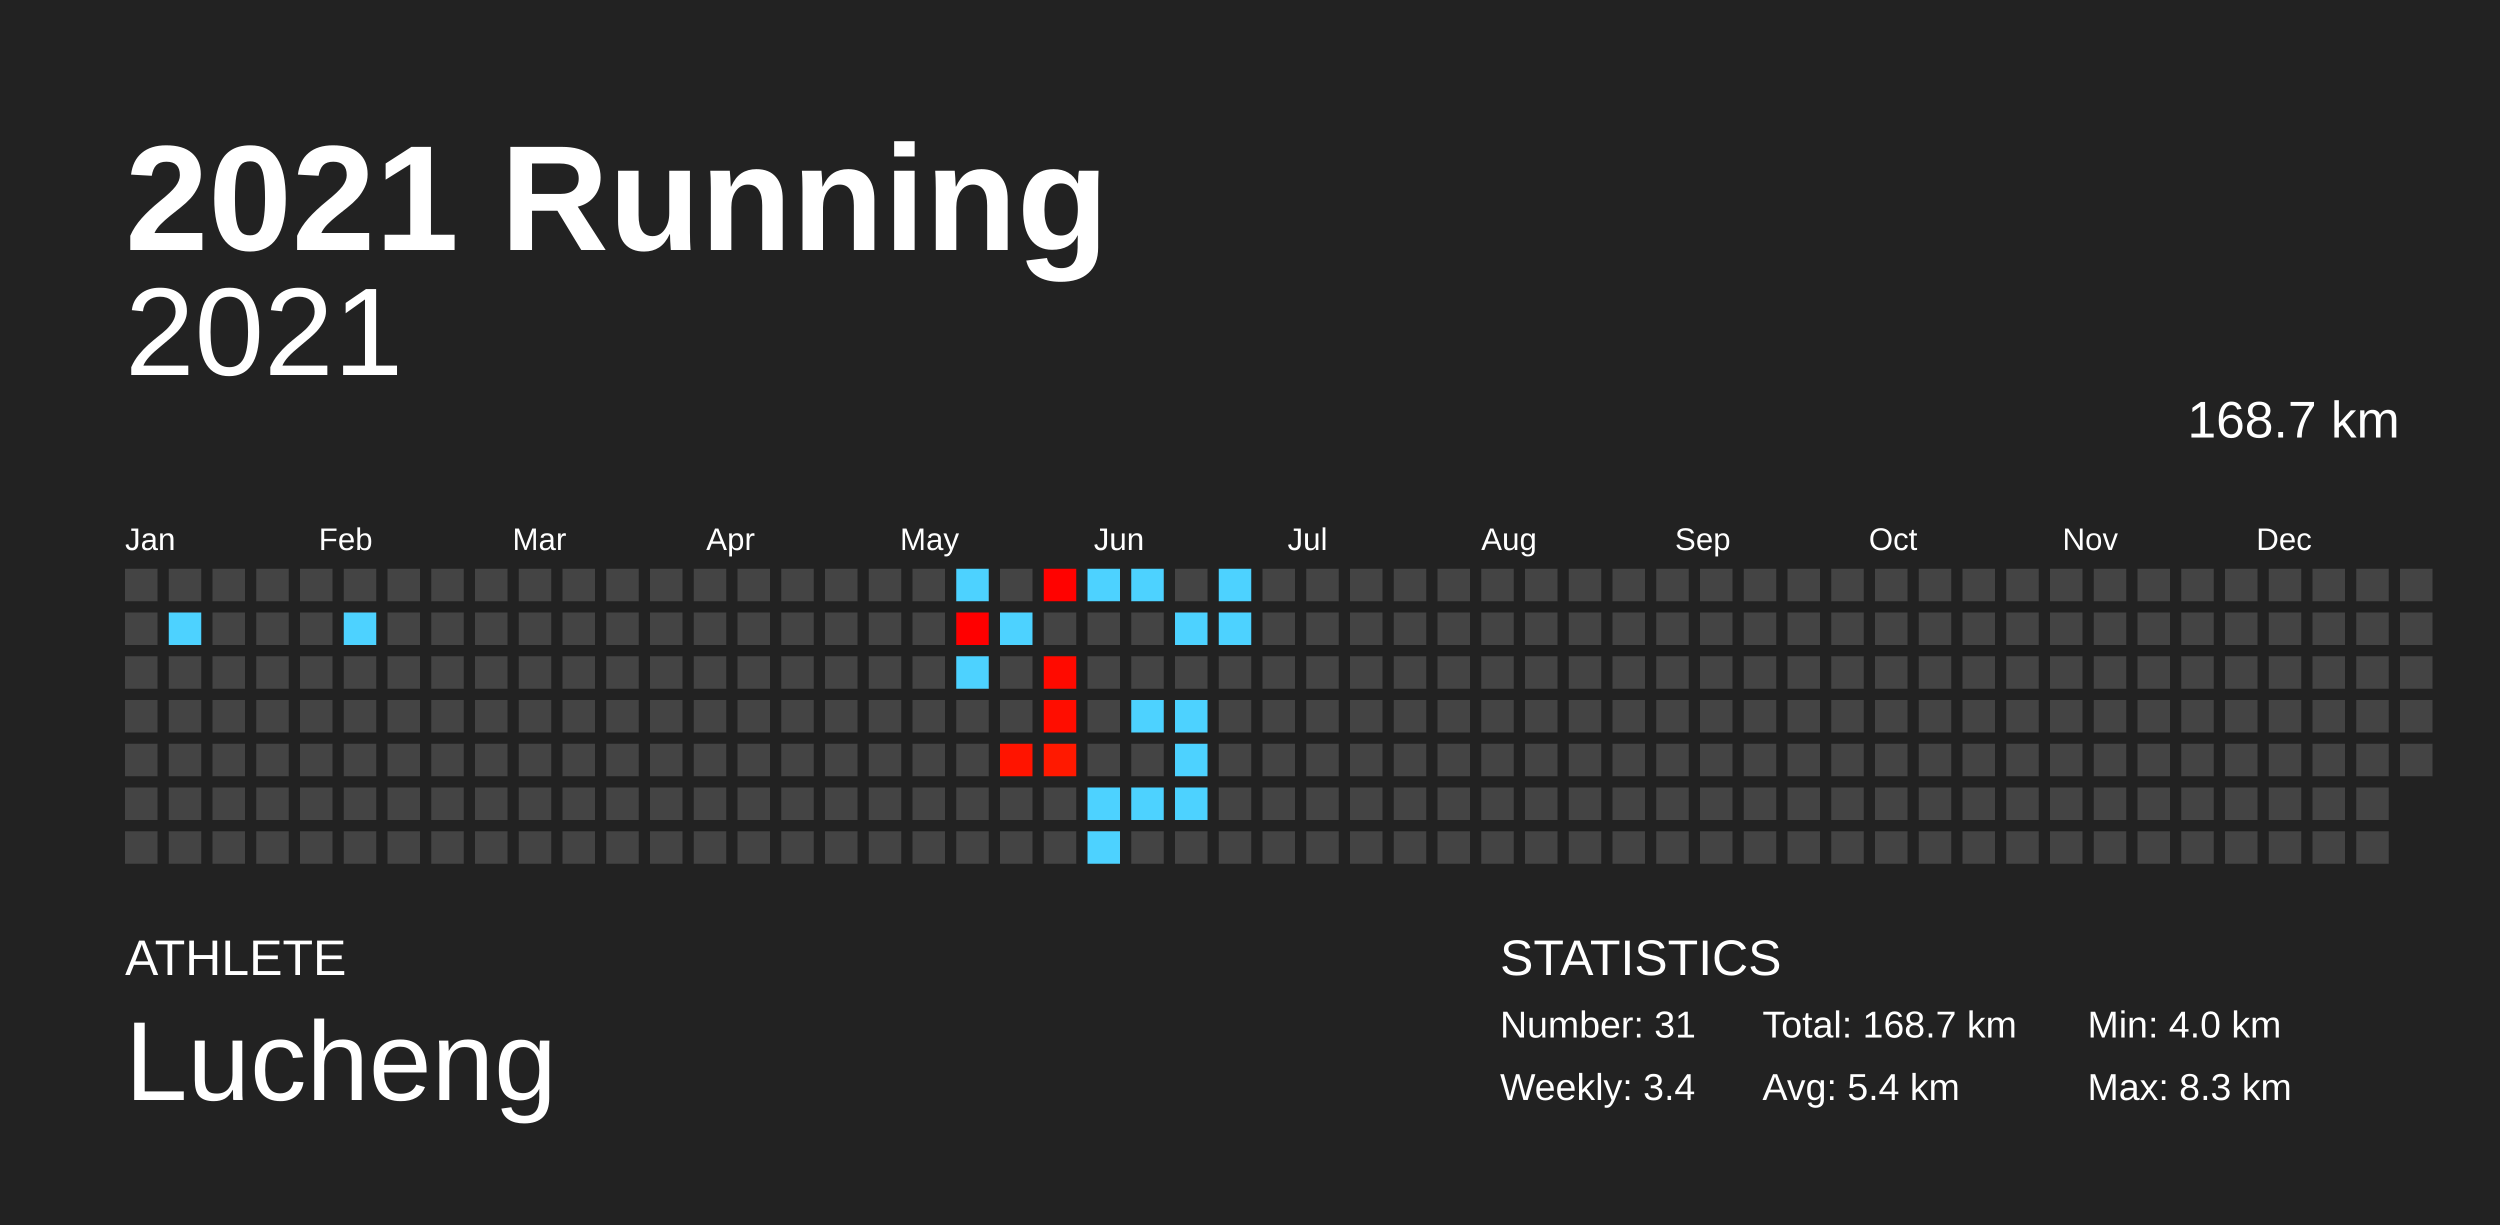
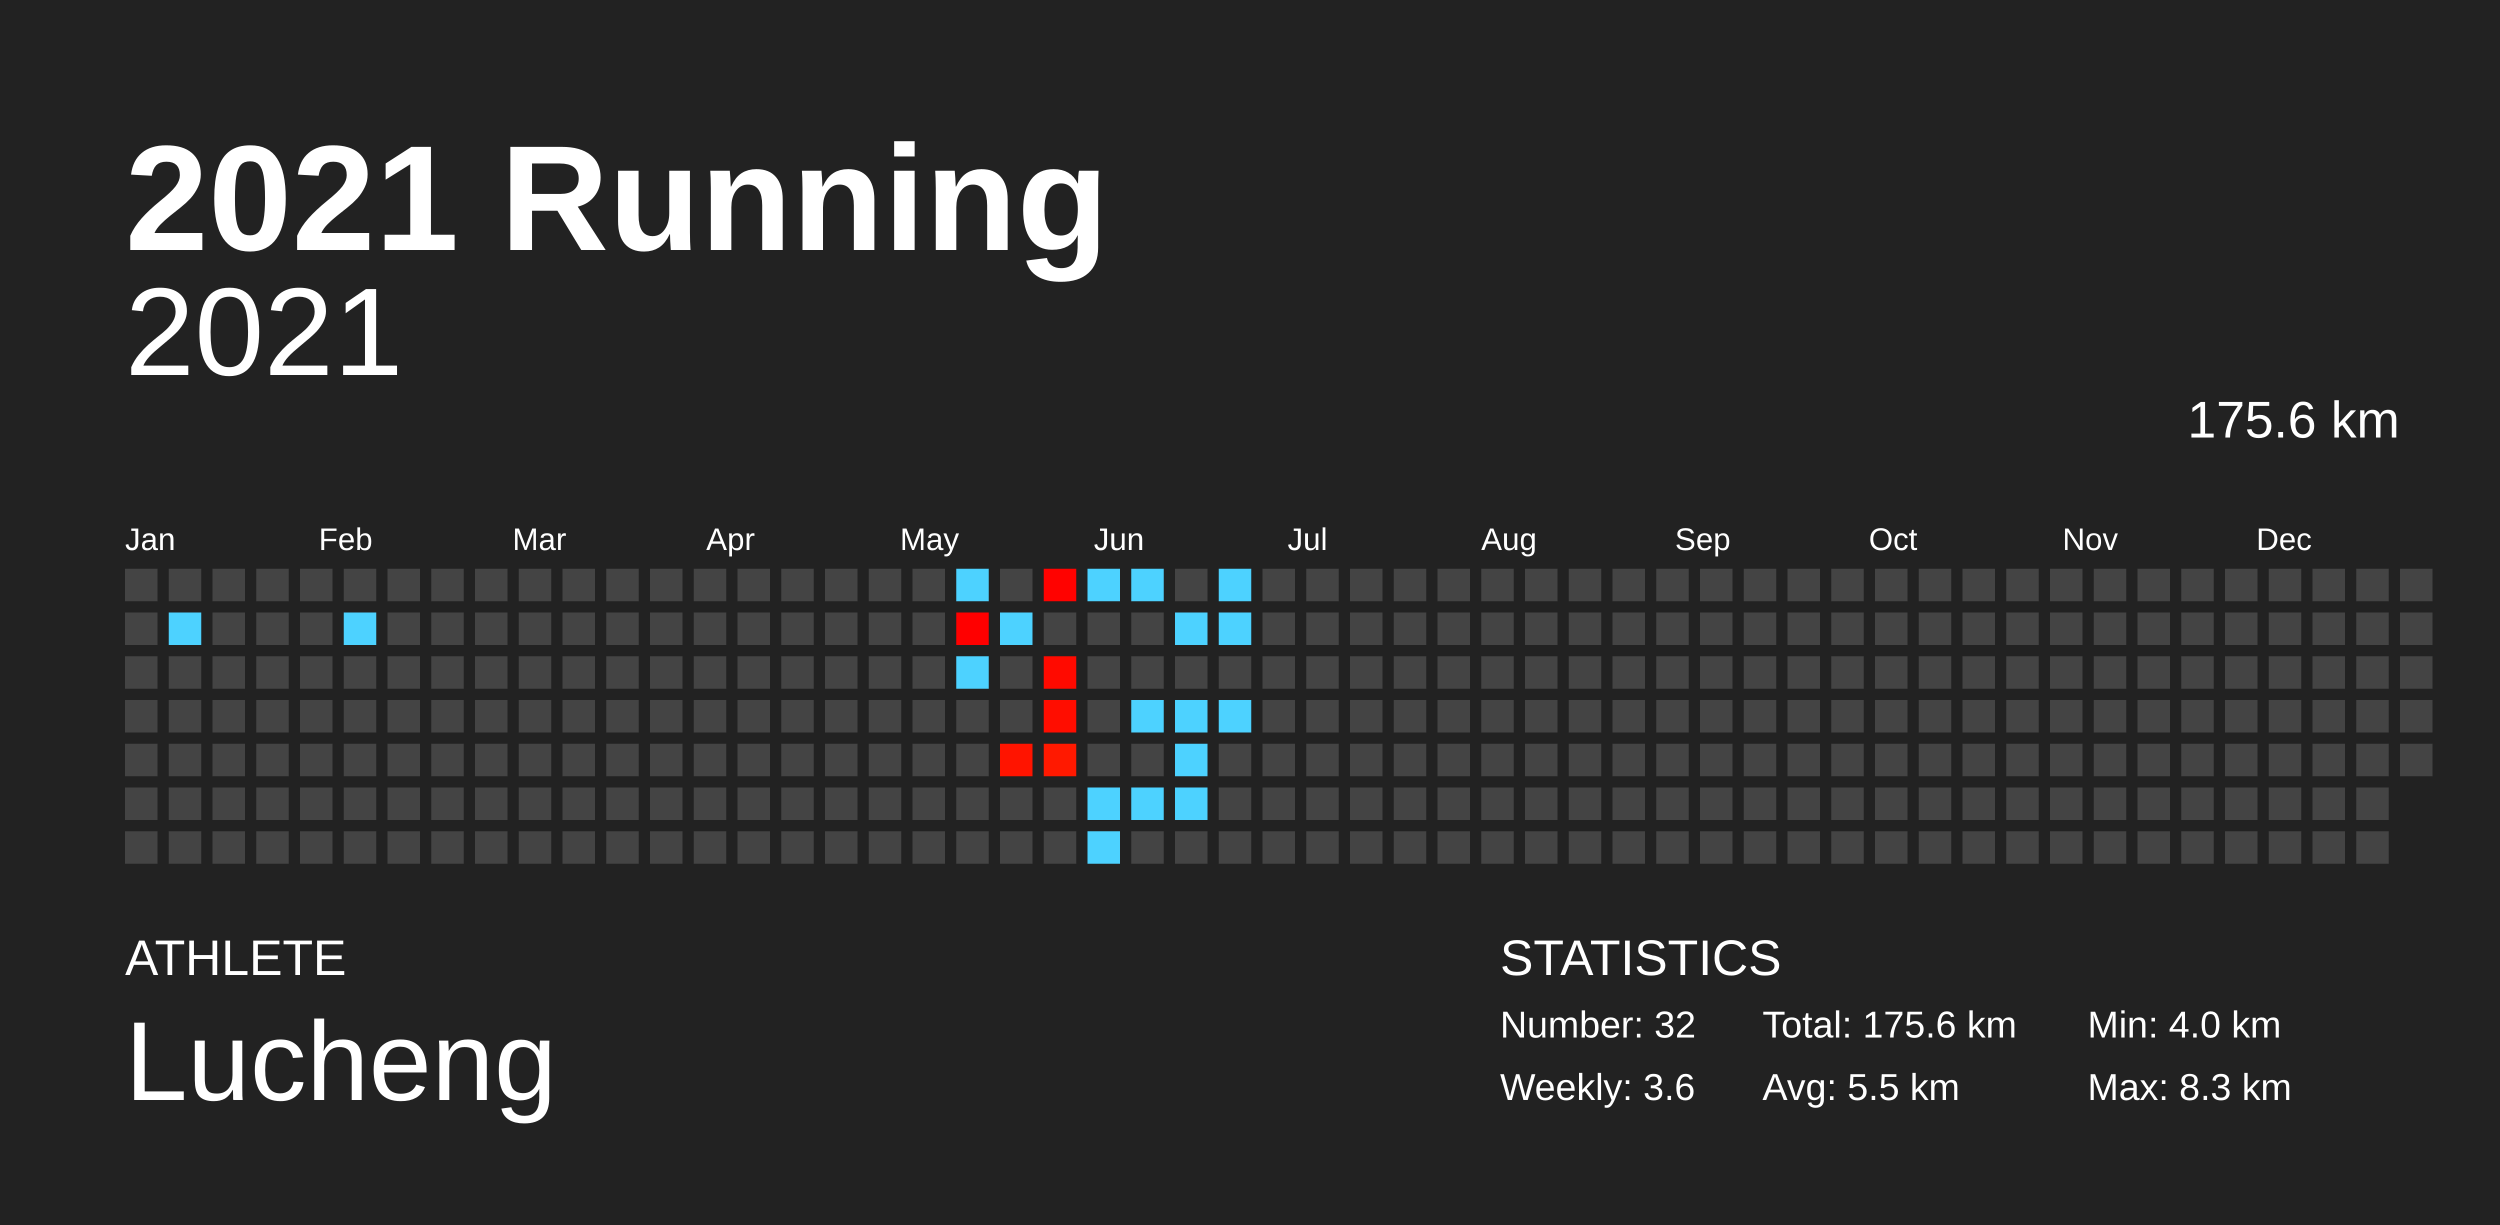
<svg xmlns="http://www.w3.org/2000/svg" baseProfile="full" height="98mm" version="1.1" viewBox="0,0,200,98" width="200mm">
  <defs />
  <rect fill="#222222" height="98" width="200" x="0" y="0" />
  <text fill="#FFFFFF" style="font-size:12px; font-family:Arial; font-weight:bold;" x="10" y="20">2021 Running</text>
  <text fill="#FFFFFF" style="font-size:4px; font-family:Arial" x="10" y="78">ATHLETE</text>
  <text fill="#FFFFFF" style="font-size:9px; font-family:Arial" x="10" y="88">Lucheng</text>
  <text fill="#FFFFFF" style="font-size:4px; font-family:Arial" x="120" y="78">STATISTICS</text>
-   <text fill="#FFFFFF" style="font-size:3px; font-family:Arial" x="120" y="83">Number: 31</text>
-   <text fill="#FFFFFF" style="font-size:3px; font-family:Arial" x="120" y="88">Weekly: 3.4</text>
-   <text fill="#FFFFFF" style="font-size:3px; font-family:Arial" x="141" y="83">Total: 168.7 km</text>
-   <text fill="#FFFFFF" style="font-size:3px; font-family:Arial" x="141" y="88">Avg: 5.4 km</text>
+   <text fill="#FFFFFF" style="font-size:3px; font-family:Arial" x="120" y="83">Number: 32</text>
+   <text fill="#FFFFFF" style="font-size:3px; font-family:Arial" x="120" y="88">Weekly: 3.6</text>
+   <text fill="#FFFFFF" style="font-size:3px; font-family:Arial" x="141" y="83">Total: 175.6 km</text>
+   <text fill="#FFFFFF" style="font-size:3px; font-family:Arial" x="141" y="88">Avg: 5.5 km</text>
  <text fill="#FFFFFF" style="font-size:3px; font-family:Arial" x="167" y="83">Min: 4.0 km</text>
  <text fill="#FFFFFF" style="font-size:3px; font-family:Arial" x="167" y="88">Max: 8.3 km</text>
  <text alignment-baseline="hanging" fill="#FFFFFF" style="font-size:10.0px; font-family:Arial;" x="10" y="30">2021</text>
-   <text alignment-baseline="hanging" fill="#FFFFFF" style="font-size:4.125px; font-family:Arial;" x="175" y="35">168.7 km</text>
+   <text alignment-baseline="hanging" fill="#FFFFFF" style="font-size:4.125px; font-family:Arial;" x="175" y="35">175.6 km</text>
  <text fill="#FFFFFF" style="font-size:2.5px; font-family:Arial" x="10.0" y="44">Jan</text>
  <text fill="#FFFFFF" style="font-size:2.5px; font-family:Arial" x="25.5" y="44">Feb</text>
  <text fill="#FFFFFF" style="font-size:2.5px; font-family:Arial" x="41.0" y="44">Mar</text>
  <text fill="#FFFFFF" style="font-size:2.5px; font-family:Arial" x="56.5" y="44">Apr</text>
  <text fill="#FFFFFF" style="font-size:2.5px; font-family:Arial" x="72.0" y="44">May</text>
  <text fill="#FFFFFF" style="font-size:2.5px; font-family:Arial" x="87.5" y="44">Jun</text>
  <text fill="#FFFFFF" style="font-size:2.5px; font-family:Arial" x="103.0" y="44">Jul</text>
  <text fill="#FFFFFF" style="font-size:2.5px; font-family:Arial" x="118.5" y="44">Aug</text>
  <text fill="#FFFFFF" style="font-size:2.5px; font-family:Arial" x="134.0" y="44">Sep</text>
  <text fill="#FFFFFF" style="font-size:2.5px; font-family:Arial" x="149.5" y="44">Oct</text>
  <text fill="#FFFFFF" style="font-size:2.5px; font-family:Arial" x="165.0" y="44">Nov</text>
  <text fill="#FFFFFF" style="font-size:2.5px; font-family:Arial" x="180.5" y="44">Dec</text>
  <rect fill="#444444" height="2.6" width="2.6" x="10.0" y="45.5" />
  <rect fill="#444444" height="2.6" width="2.6" x="10.0" y="49.0" />
  <rect fill="#444444" height="2.6" width="2.6" x="10.0" y="52.5" />
  <rect fill="#444444" height="2.6" width="2.6" x="10.0" y="56.0" />
  <rect fill="#444444" height="2.6" width="2.6" x="10.0" y="59.5" />
  <rect fill="#444444" height="2.6" width="2.6" x="10.0" y="63.0" />
  <rect fill="#444444" height="2.6" width="2.6" x="10.0" y="66.5" />
  <rect fill="#444444" height="2.6" width="2.6" x="13.5" y="45.5" />
  <rect fill="#4dd2ff" height="2.6" width="2.6" x="13.5" y="49.0" />
  <rect fill="#444444" height="2.6" width="2.6" x="13.5" y="52.5" />
  <rect fill="#444444" height="2.6" width="2.6" x="13.5" y="56.0" />
  <rect fill="#444444" height="2.6" width="2.6" x="13.5" y="59.5" />
  <rect fill="#444444" height="2.6" width="2.6" x="13.5" y="63.0" />
  <rect fill="#444444" height="2.6" width="2.6" x="13.5" y="66.5" />
  <rect fill="#444444" height="2.6" width="2.6" x="17.0" y="45.5" />
  <rect fill="#444444" height="2.6" width="2.6" x="17.0" y="49.0" />
  <rect fill="#444444" height="2.6" width="2.6" x="17.0" y="52.5" />
  <rect fill="#444444" height="2.6" width="2.6" x="17.0" y="56.0" />
  <rect fill="#444444" height="2.6" width="2.6" x="17.0" y="59.5" />
  <rect fill="#444444" height="2.6" width="2.6" x="17.0" y="63.0" />
  <rect fill="#444444" height="2.6" width="2.6" x="17.0" y="66.5" />
  <rect fill="#444444" height="2.6" width="2.6" x="20.5" y="45.5" />
  <rect fill="#444444" height="2.6" width="2.6" x="20.5" y="49.0" />
  <rect fill="#444444" height="2.6" width="2.6" x="20.5" y="52.5" />
  <rect fill="#444444" height="2.6" width="2.6" x="20.5" y="56.0" />
  <rect fill="#444444" height="2.6" width="2.6" x="20.5" y="59.5" />
  <rect fill="#444444" height="2.6" width="2.6" x="20.5" y="63.0" />
  <rect fill="#444444" height="2.6" width="2.6" x="20.5" y="66.5" />
  <rect fill="#444444" height="2.6" width="2.6" x="24.0" y="45.5" />
  <rect fill="#444444" height="2.6" width="2.6" x="24.0" y="49.0" />
  <rect fill="#444444" height="2.6" width="2.6" x="24.0" y="52.5" />
  <rect fill="#444444" height="2.6" width="2.6" x="24.0" y="56.0" />
  <rect fill="#444444" height="2.6" width="2.6" x="24.0" y="59.5" />
  <rect fill="#444444" height="2.6" width="2.6" x="24.0" y="63.0" />
  <rect fill="#444444" height="2.6" width="2.6" x="24.0" y="66.5" />
  <rect fill="#444444" height="2.6" width="2.6" x="27.5" y="45.5" />
  <rect fill="#4dd2ff" height="2.6" width="2.6" x="27.5" y="49.0" />
  <rect fill="#444444" height="2.6" width="2.6" x="27.5" y="52.5" />
  <rect fill="#444444" height="2.6" width="2.6" x="27.5" y="56.0" />
  <rect fill="#444444" height="2.6" width="2.6" x="27.5" y="59.5" />
  <rect fill="#444444" height="2.6" width="2.6" x="27.5" y="63.0" />
  <rect fill="#444444" height="2.6" width="2.6" x="27.5" y="66.5" />
  <rect fill="#444444" height="2.6" width="2.6" x="31.0" y="45.5" />
  <rect fill="#444444" height="2.6" width="2.6" x="31.0" y="49.0" />
  <rect fill="#444444" height="2.6" width="2.6" x="31.0" y="52.5" />
  <rect fill="#444444" height="2.6" width="2.6" x="31.0" y="56.0" />
  <rect fill="#444444" height="2.6" width="2.6" x="31.0" y="59.5" />
  <rect fill="#444444" height="2.6" width="2.6" x="31.0" y="63.0" />
  <rect fill="#444444" height="2.6" width="2.6" x="31.0" y="66.5" />
  <rect fill="#444444" height="2.6" width="2.6" x="34.5" y="45.5" />
  <rect fill="#444444" height="2.6" width="2.6" x="34.5" y="49.0" />
  <rect fill="#444444" height="2.6" width="2.6" x="34.5" y="52.5" />
  <rect fill="#444444" height="2.6" width="2.6" x="34.5" y="56.0" />
  <rect fill="#444444" height="2.6" width="2.6" x="34.5" y="59.5" />
  <rect fill="#444444" height="2.6" width="2.6" x="34.5" y="63.0" />
  <rect fill="#444444" height="2.6" width="2.6" x="34.5" y="66.5" />
  <rect fill="#444444" height="2.6" width="2.6" x="38.0" y="45.5" />
  <rect fill="#444444" height="2.6" width="2.6" x="38.0" y="49.0" />
  <rect fill="#444444" height="2.6" width="2.6" x="38.0" y="52.5" />
  <rect fill="#444444" height="2.6" width="2.6" x="38.0" y="56.0" />
  <rect fill="#444444" height="2.6" width="2.6" x="38.0" y="59.5" />
  <rect fill="#444444" height="2.6" width="2.6" x="38.0" y="63.0" />
  <rect fill="#444444" height="2.6" width="2.6" x="38.0" y="66.5" />
  <rect fill="#444444" height="2.6" width="2.6" x="41.5" y="45.5" />
  <rect fill="#444444" height="2.6" width="2.6" x="41.5" y="49.0" />
  <rect fill="#444444" height="2.6" width="2.6" x="41.5" y="52.5" />
  <rect fill="#444444" height="2.6" width="2.6" x="41.5" y="56.0" />
  <rect fill="#444444" height="2.6" width="2.6" x="41.5" y="59.5" />
  <rect fill="#444444" height="2.6" width="2.6" x="41.5" y="63.0" />
  <rect fill="#444444" height="2.6" width="2.6" x="41.5" y="66.5" />
  <rect fill="#444444" height="2.6" width="2.6" x="45.0" y="45.5" />
  <rect fill="#444444" height="2.6" width="2.6" x="45.0" y="49.0" />
  <rect fill="#444444" height="2.6" width="2.6" x="45.0" y="52.5" />
  <rect fill="#444444" height="2.6" width="2.6" x="45.0" y="56.0" />
  <rect fill="#444444" height="2.6" width="2.6" x="45.0" y="59.5" />
  <rect fill="#444444" height="2.6" width="2.6" x="45.0" y="63.0" />
  <rect fill="#444444" height="2.6" width="2.6" x="45.0" y="66.5" />
  <rect fill="#444444" height="2.6" width="2.6" x="48.5" y="45.5" />
  <rect fill="#444444" height="2.6" width="2.6" x="48.5" y="49.0" />
  <rect fill="#444444" height="2.6" width="2.6" x="48.5" y="52.5" />
  <rect fill="#444444" height="2.6" width="2.6" x="48.5" y="56.0" />
  <rect fill="#444444" height="2.6" width="2.6" x="48.5" y="59.5" />
  <rect fill="#444444" height="2.6" width="2.6" x="48.5" y="63.0" />
  <rect fill="#444444" height="2.6" width="2.6" x="48.5" y="66.5" />
  <rect fill="#444444" height="2.6" width="2.6" x="52.0" y="45.5" />
  <rect fill="#444444" height="2.6" width="2.6" x="52.0" y="49.0" />
  <rect fill="#444444" height="2.6" width="2.6" x="52.0" y="52.5" />
  <rect fill="#444444" height="2.6" width="2.6" x="52.0" y="56.0" />
  <rect fill="#444444" height="2.6" width="2.6" x="52.0" y="59.5" />
  <rect fill="#444444" height="2.6" width="2.6" x="52.0" y="63.0" />
  <rect fill="#444444" height="2.6" width="2.6" x="52.0" y="66.5" />
  <rect fill="#444444" height="2.6" width="2.6" x="55.5" y="45.5" />
  <rect fill="#444444" height="2.6" width="2.6" x="55.5" y="49.0" />
  <rect fill="#444444" height="2.6" width="2.6" x="55.5" y="52.5" />
  <rect fill="#444444" height="2.6" width="2.6" x="55.5" y="56.0" />
  <rect fill="#444444" height="2.6" width="2.6" x="55.5" y="59.5" />
  <rect fill="#444444" height="2.6" width="2.6" x="55.5" y="63.0" />
  <rect fill="#444444" height="2.6" width="2.6" x="55.5" y="66.5" />
  <rect fill="#444444" height="2.6" width="2.6" x="59.0" y="45.5" />
  <rect fill="#444444" height="2.6" width="2.6" x="59.0" y="49.0" />
  <rect fill="#444444" height="2.6" width="2.6" x="59.0" y="52.5" />
  <rect fill="#444444" height="2.6" width="2.6" x="59.0" y="56.0" />
  <rect fill="#444444" height="2.6" width="2.6" x="59.0" y="59.5" />
  <rect fill="#444444" height="2.6" width="2.6" x="59.0" y="63.0" />
  <rect fill="#444444" height="2.6" width="2.6" x="59.0" y="66.5" />
  <rect fill="#444444" height="2.6" width="2.6" x="62.5" y="45.5" />
  <rect fill="#444444" height="2.6" width="2.6" x="62.5" y="49.0" />
  <rect fill="#444444" height="2.6" width="2.6" x="62.5" y="52.5" />
  <rect fill="#444444" height="2.6" width="2.6" x="62.5" y="56.0" />
  <rect fill="#444444" height="2.6" width="2.6" x="62.5" y="59.5" />
  <rect fill="#444444" height="2.6" width="2.6" x="62.5" y="63.0" />
  <rect fill="#444444" height="2.6" width="2.6" x="62.5" y="66.5" />
  <rect fill="#444444" height="2.6" width="2.6" x="66.0" y="45.5" />
  <rect fill="#444444" height="2.6" width="2.6" x="66.0" y="49.0" />
  <rect fill="#444444" height="2.6" width="2.6" x="66.0" y="52.5" />
  <rect fill="#444444" height="2.6" width="2.6" x="66.0" y="56.0" />
  <rect fill="#444444" height="2.6" width="2.6" x="66.0" y="59.5" />
  <rect fill="#444444" height="2.6" width="2.6" x="66.0" y="63.0" />
  <rect fill="#444444" height="2.6" width="2.6" x="66.0" y="66.5" />
  <rect fill="#444444" height="2.6" width="2.6" x="69.5" y="45.5" />
  <rect fill="#444444" height="2.6" width="2.6" x="69.5" y="49.0" />
  <rect fill="#444444" height="2.6" width="2.6" x="69.5" y="52.5" />
  <rect fill="#444444" height="2.6" width="2.6" x="69.5" y="56.0" />
  <rect fill="#444444" height="2.6" width="2.6" x="69.5" y="59.5" />
  <rect fill="#444444" height="2.6" width="2.6" x="69.5" y="63.0" />
  <rect fill="#444444" height="2.6" width="2.6" x="69.5" y="66.5" />
  <rect fill="#444444" height="2.6" width="2.6" x="73.0" y="45.5" />
  <rect fill="#444444" height="2.6" width="2.6" x="73.0" y="49.0" />
  <rect fill="#444444" height="2.6" width="2.6" x="73.0" y="52.5" />
  <rect fill="#444444" height="2.6" width="2.6" x="73.0" y="56.0" />
  <rect fill="#444444" height="2.6" width="2.6" x="73.0" y="59.5" />
  <rect fill="#444444" height="2.6" width="2.6" x="73.0" y="63.0" />
  <rect fill="#444444" height="2.6" width="2.6" x="73.0" y="66.5" />
  <rect fill="#4dd2ff" height="2.6" width="2.6" x="76.5" y="45.5" />
  <rect fill="#ff0000" height="2.6" width="2.6" x="76.5" y="49.0" />
  <rect fill="#4dd2ff" height="2.6" width="2.6" x="76.5" y="52.5" />
  <rect fill="#444444" height="2.6" width="2.6" x="76.5" y="56.0" />
  <rect fill="#444444" height="2.6" width="2.6" x="76.5" y="59.5" />
  <rect fill="#444444" height="2.6" width="2.6" x="76.5" y="63.0" />
  <rect fill="#444444" height="2.6" width="2.6" x="76.5" y="66.5" />
  <rect fill="#444444" height="2.6" width="2.6" x="80.0" y="45.5" />
  <rect fill="#4dd2ff" height="2.6" width="2.6" x="80.0" y="49.0" />
  <rect fill="#444444" height="2.6" width="2.6" x="80.0" y="52.5" />
  <rect fill="#444444" height="2.6" width="2.6" x="80.0" y="56.0" />
  <rect fill="#ff1400" height="2.6" width="2.6" x="80.0" y="59.5" />
  <rect fill="#444444" height="2.6" width="2.6" x="80.0" y="63.0" />
  <rect fill="#444444" height="2.6" width="2.6" x="80.0" y="66.5" />
  <rect fill="#ff0200" height="2.6" width="2.6" x="83.5" y="45.5" />
  <rect fill="#444444" height="2.6" width="2.6" x="83.5" y="49.0" />
  <rect fill="#ff0a00" height="2.6" width="2.6" x="83.5" y="52.5" />
  <rect fill="#ff0d00" height="2.6" width="2.6" x="83.5" y="56.0" />
  <rect fill="#ff1900" height="2.6" width="2.6" x="83.5" y="59.5" />
  <rect fill="#444444" height="2.6" width="2.6" x="83.5" y="63.0" />
  <rect fill="#444444" height="2.6" width="2.6" x="83.5" y="66.5" />
  <rect fill="#4dd2ff" height="2.6" width="2.6" x="87.0" y="45.5" />
  <rect fill="#444444" height="2.6" width="2.6" x="87.0" y="49.0" />
  <rect fill="#444444" height="2.6" width="2.6" x="87.0" y="52.5" />
  <rect fill="#444444" height="2.6" width="2.6" x="87.0" y="56.0" />
  <rect fill="#444444" height="2.6" width="2.6" x="87.0" y="59.5" />
  <rect fill="#4dd2ff" height="2.6" width="2.6" x="87.0" y="63.0" />
  <rect fill="#4dd2ff" height="2.6" width="2.6" x="87.0" y="66.5" />
  <rect fill="#4dd2ff" height="2.6" width="2.6" x="90.5" y="45.5" />
  <rect fill="#444444" height="2.6" width="2.6" x="90.5" y="49.0" />
  <rect fill="#444444" height="2.6" width="2.6" x="90.5" y="52.5" />
  <rect fill="#4dd2ff" height="2.6" width="2.6" x="90.5" y="56.0" />
  <rect fill="#444444" height="2.6" width="2.6" x="90.5" y="59.5" />
  <rect fill="#4dd2ff" height="2.6" width="2.6" x="90.5" y="63.0" />
  <rect fill="#444444" height="2.6" width="2.6" x="90.5" y="66.5" />
  <rect fill="#444444" height="2.6" width="2.6" x="94.0" y="45.5" />
  <rect fill="#4dd2ff" height="2.6" width="2.6" x="94.0" y="49.0" />
  <rect fill="#444444" height="2.6" width="2.6" x="94.0" y="52.5" />
  <rect fill="#4dd2ff" height="2.6" width="2.6" x="94.0" y="56.0" />
  <rect fill="#4dd2ff" height="2.6" width="2.6" x="94.0" y="59.5" />
  <rect fill="#4dd2ff" height="2.6" width="2.6" x="94.0" y="63.0" />
  <rect fill="#444444" height="2.6" width="2.6" x="94.0" y="66.5" />
  <rect fill="#4dd2ff" height="2.6" width="2.6" x="97.5" y="45.5" />
  <rect fill="#4dd2ff" height="2.6" width="2.6" x="97.5" y="49.0" />
  <rect fill="#444444" height="2.6" width="2.6" x="97.5" y="52.5" />
-   <rect fill="#444444" height="2.6" width="2.6" x="97.5" y="56.0" />
+   <rect fill="#4dd2ff" height="2.6" width="2.6" x="97.5" y="56.0" />
  <rect fill="#444444" height="2.6" width="2.6" x="97.5" y="59.5" />
  <rect fill="#444444" height="2.6" width="2.6" x="97.5" y="63.0" />
  <rect fill="#444444" height="2.6" width="2.6" x="97.5" y="66.5" />
  <rect fill="#444444" height="2.6" width="2.6" x="101.0" y="45.5" />
  <rect fill="#444444" height="2.6" width="2.6" x="101.0" y="49.0" />
  <rect fill="#444444" height="2.6" width="2.6" x="101.0" y="52.5" />
  <rect fill="#444444" height="2.6" width="2.6" x="101.0" y="56.0" />
  <rect fill="#444444" height="2.6" width="2.6" x="101.0" y="59.5" />
  <rect fill="#444444" height="2.6" width="2.6" x="101.0" y="63.0" />
  <rect fill="#444444" height="2.6" width="2.6" x="101.0" y="66.5" />
  <rect fill="#444444" height="2.6" width="2.6" x="104.5" y="45.5" />
  <rect fill="#444444" height="2.6" width="2.6" x="104.5" y="49.0" />
  <rect fill="#444444" height="2.6" width="2.6" x="104.5" y="52.5" />
  <rect fill="#444444" height="2.6" width="2.6" x="104.5" y="56.0" />
  <rect fill="#444444" height="2.6" width="2.6" x="104.5" y="59.5" />
  <rect fill="#444444" height="2.6" width="2.6" x="104.5" y="63.0" />
  <rect fill="#444444" height="2.6" width="2.6" x="104.5" y="66.5" />
  <rect fill="#444444" height="2.6" width="2.6" x="108.0" y="45.5" />
  <rect fill="#444444" height="2.6" width="2.6" x="108.0" y="49.0" />
  <rect fill="#444444" height="2.6" width="2.6" x="108.0" y="52.5" />
  <rect fill="#444444" height="2.6" width="2.6" x="108.0" y="56.0" />
  <rect fill="#444444" height="2.6" width="2.6" x="108.0" y="59.5" />
  <rect fill="#444444" height="2.6" width="2.6" x="108.0" y="63.0" />
  <rect fill="#444444" height="2.6" width="2.6" x="108.0" y="66.5" />
  <rect fill="#444444" height="2.6" width="2.6" x="111.5" y="45.5" />
  <rect fill="#444444" height="2.6" width="2.6" x="111.5" y="49.0" />
  <rect fill="#444444" height="2.6" width="2.6" x="111.5" y="52.5" />
  <rect fill="#444444" height="2.6" width="2.6" x="111.5" y="56.0" />
  <rect fill="#444444" height="2.6" width="2.6" x="111.5" y="59.5" />
  <rect fill="#444444" height="2.6" width="2.6" x="111.5" y="63.0" />
  <rect fill="#444444" height="2.6" width="2.6" x="111.5" y="66.5" />
  <rect fill="#444444" height="2.6" width="2.6" x="115.0" y="45.5" />
  <rect fill="#444444" height="2.6" width="2.6" x="115.0" y="49.0" />
  <rect fill="#444444" height="2.6" width="2.6" x="115.0" y="52.5" />
  <rect fill="#444444" height="2.6" width="2.6" x="115.0" y="56.0" />
  <rect fill="#444444" height="2.6" width="2.6" x="115.0" y="59.5" />
  <rect fill="#444444" height="2.6" width="2.6" x="115.0" y="63.0" />
  <rect fill="#444444" height="2.6" width="2.6" x="115.0" y="66.5" />
  <rect fill="#444444" height="2.6" width="2.6" x="118.5" y="45.5" />
  <rect fill="#444444" height="2.6" width="2.6" x="118.5" y="49.0" />
  <rect fill="#444444" height="2.6" width="2.6" x="118.5" y="52.5" />
  <rect fill="#444444" height="2.6" width="2.6" x="118.5" y="56.0" />
  <rect fill="#444444" height="2.6" width="2.6" x="118.5" y="59.5" />
  <rect fill="#444444" height="2.6" width="2.6" x="118.5" y="63.0" />
  <rect fill="#444444" height="2.6" width="2.6" x="118.5" y="66.5" />
  <rect fill="#444444" height="2.6" width="2.6" x="122.0" y="45.5" />
  <rect fill="#444444" height="2.6" width="2.6" x="122.0" y="49.0" />
  <rect fill="#444444" height="2.6" width="2.6" x="122.0" y="52.5" />
  <rect fill="#444444" height="2.6" width="2.6" x="122.0" y="56.0" />
  <rect fill="#444444" height="2.6" width="2.6" x="122.0" y="59.5" />
  <rect fill="#444444" height="2.6" width="2.6" x="122.0" y="63.0" />
  <rect fill="#444444" height="2.6" width="2.6" x="122.0" y="66.5" />
  <rect fill="#444444" height="2.6" width="2.6" x="125.5" y="45.5" />
  <rect fill="#444444" height="2.6" width="2.6" x="125.5" y="49.0" />
  <rect fill="#444444" height="2.6" width="2.6" x="125.5" y="52.5" />
  <rect fill="#444444" height="2.6" width="2.6" x="125.5" y="56.0" />
  <rect fill="#444444" height="2.6" width="2.6" x="125.5" y="59.5" />
  <rect fill="#444444" height="2.6" width="2.6" x="125.5" y="63.0" />
  <rect fill="#444444" height="2.6" width="2.6" x="125.5" y="66.5" />
  <rect fill="#444444" height="2.6" width="2.6" x="129.0" y="45.5" />
  <rect fill="#444444" height="2.6" width="2.6" x="129.0" y="49.0" />
  <rect fill="#444444" height="2.6" width="2.6" x="129.0" y="52.5" />
  <rect fill="#444444" height="2.6" width="2.6" x="129.0" y="56.0" />
  <rect fill="#444444" height="2.6" width="2.6" x="129.0" y="59.5" />
  <rect fill="#444444" height="2.6" width="2.6" x="129.0" y="63.0" />
  <rect fill="#444444" height="2.6" width="2.6" x="129.0" y="66.5" />
  <rect fill="#444444" height="2.6" width="2.6" x="132.5" y="45.5" />
  <rect fill="#444444" height="2.6" width="2.6" x="132.5" y="49.0" />
  <rect fill="#444444" height="2.6" width="2.6" x="132.5" y="52.5" />
  <rect fill="#444444" height="2.6" width="2.6" x="132.5" y="56.0" />
  <rect fill="#444444" height="2.6" width="2.6" x="132.5" y="59.5" />
  <rect fill="#444444" height="2.6" width="2.6" x="132.5" y="63.0" />
  <rect fill="#444444" height="2.6" width="2.6" x="132.5" y="66.5" />
  <rect fill="#444444" height="2.6" width="2.6" x="136.0" y="45.5" />
  <rect fill="#444444" height="2.6" width="2.6" x="136.0" y="49.0" />
  <rect fill="#444444" height="2.6" width="2.6" x="136.0" y="52.5" />
  <rect fill="#444444" height="2.6" width="2.6" x="136.0" y="56.0" />
  <rect fill="#444444" height="2.6" width="2.6" x="136.0" y="59.5" />
  <rect fill="#444444" height="2.6" width="2.6" x="136.0" y="63.0" />
  <rect fill="#444444" height="2.6" width="2.6" x="136.0" y="66.5" />
  <rect fill="#444444" height="2.6" width="2.6" x="139.5" y="45.5" />
  <rect fill="#444444" height="2.6" width="2.6" x="139.5" y="49.0" />
  <rect fill="#444444" height="2.6" width="2.6" x="139.5" y="52.5" />
  <rect fill="#444444" height="2.6" width="2.6" x="139.5" y="56.0" />
  <rect fill="#444444" height="2.6" width="2.6" x="139.5" y="59.5" />
  <rect fill="#444444" height="2.6" width="2.6" x="139.5" y="63.0" />
  <rect fill="#444444" height="2.6" width="2.6" x="139.5" y="66.5" />
  <rect fill="#444444" height="2.6" width="2.6" x="143.0" y="45.5" />
  <rect fill="#444444" height="2.6" width="2.6" x="143.0" y="49.0" />
  <rect fill="#444444" height="2.6" width="2.6" x="143.0" y="52.5" />
  <rect fill="#444444" height="2.6" width="2.6" x="143.0" y="56.0" />
  <rect fill="#444444" height="2.6" width="2.6" x="143.0" y="59.5" />
  <rect fill="#444444" height="2.6" width="2.6" x="143.0" y="63.0" />
  <rect fill="#444444" height="2.6" width="2.6" x="143.0" y="66.5" />
  <rect fill="#444444" height="2.6" width="2.6" x="146.5" y="45.5" />
  <rect fill="#444444" height="2.6" width="2.6" x="146.5" y="49.0" />
  <rect fill="#444444" height="2.6" width="2.6" x="146.5" y="52.5" />
  <rect fill="#444444" height="2.6" width="2.6" x="146.5" y="56.0" />
  <rect fill="#444444" height="2.6" width="2.6" x="146.5" y="59.5" />
  <rect fill="#444444" height="2.6" width="2.6" x="146.5" y="63.0" />
  <rect fill="#444444" height="2.6" width="2.6" x="146.5" y="66.5" />
  <rect fill="#444444" height="2.6" width="2.6" x="150.0" y="45.5" />
  <rect fill="#444444" height="2.6" width="2.6" x="150.0" y="49.0" />
  <rect fill="#444444" height="2.6" width="2.6" x="150.0" y="52.5" />
  <rect fill="#444444" height="2.6" width="2.6" x="150.0" y="56.0" />
  <rect fill="#444444" height="2.6" width="2.6" x="150.0" y="59.5" />
  <rect fill="#444444" height="2.6" width="2.6" x="150.0" y="63.0" />
  <rect fill="#444444" height="2.6" width="2.6" x="150.0" y="66.5" />
  <rect fill="#444444" height="2.6" width="2.6" x="153.5" y="45.5" />
  <rect fill="#444444" height="2.6" width="2.6" x="153.5" y="49.0" />
  <rect fill="#444444" height="2.6" width="2.6" x="153.5" y="52.5" />
  <rect fill="#444444" height="2.6" width="2.6" x="153.5" y="56.0" />
  <rect fill="#444444" height="2.6" width="2.6" x="153.5" y="59.5" />
  <rect fill="#444444" height="2.6" width="2.6" x="153.5" y="63.0" />
  <rect fill="#444444" height="2.6" width="2.6" x="153.5" y="66.5" />
  <rect fill="#444444" height="2.6" width="2.6" x="157.0" y="45.5" />
  <rect fill="#444444" height="2.6" width="2.6" x="157.0" y="49.0" />
  <rect fill="#444444" height="2.6" width="2.6" x="157.0" y="52.5" />
  <rect fill="#444444" height="2.6" width="2.6" x="157.0" y="56.0" />
  <rect fill="#444444" height="2.6" width="2.6" x="157.0" y="59.5" />
  <rect fill="#444444" height="2.6" width="2.6" x="157.0" y="63.0" />
  <rect fill="#444444" height="2.6" width="2.6" x="157.0" y="66.5" />
  <rect fill="#444444" height="2.6" width="2.6" x="160.5" y="45.5" />
  <rect fill="#444444" height="2.6" width="2.6" x="160.5" y="49.0" />
  <rect fill="#444444" height="2.6" width="2.6" x="160.5" y="52.5" />
  <rect fill="#444444" height="2.6" width="2.6" x="160.5" y="56.0" />
  <rect fill="#444444" height="2.6" width="2.6" x="160.5" y="59.5" />
  <rect fill="#444444" height="2.6" width="2.6" x="160.5" y="63.0" />
  <rect fill="#444444" height="2.6" width="2.6" x="160.5" y="66.5" />
  <rect fill="#444444" height="2.6" width="2.6" x="164.0" y="45.5" />
  <rect fill="#444444" height="2.6" width="2.6" x="164.0" y="49.0" />
  <rect fill="#444444" height="2.6" width="2.6" x="164.0" y="52.5" />
  <rect fill="#444444" height="2.6" width="2.6" x="164.0" y="56.0" />
  <rect fill="#444444" height="2.6" width="2.6" x="164.0" y="59.5" />
  <rect fill="#444444" height="2.6" width="2.6" x="164.0" y="63.0" />
  <rect fill="#444444" height="2.6" width="2.6" x="164.0" y="66.5" />
  <rect fill="#444444" height="2.6" width="2.6" x="167.5" y="45.5" />
  <rect fill="#444444" height="2.6" width="2.6" x="167.5" y="49.0" />
  <rect fill="#444444" height="2.6" width="2.6" x="167.5" y="52.5" />
  <rect fill="#444444" height="2.6" width="2.6" x="167.5" y="56.0" />
  <rect fill="#444444" height="2.6" width="2.6" x="167.5" y="59.5" />
  <rect fill="#444444" height="2.6" width="2.6" x="167.5" y="63.0" />
  <rect fill="#444444" height="2.6" width="2.6" x="167.5" y="66.5" />
  <rect fill="#444444" height="2.6" width="2.6" x="171.0" y="45.5" />
  <rect fill="#444444" height="2.6" width="2.6" x="171.0" y="49.0" />
  <rect fill="#444444" height="2.6" width="2.6" x="171.0" y="52.5" />
  <rect fill="#444444" height="2.6" width="2.6" x="171.0" y="56.0" />
  <rect fill="#444444" height="2.6" width="2.6" x="171.0" y="59.5" />
  <rect fill="#444444" height="2.6" width="2.6" x="171.0" y="63.0" />
  <rect fill="#444444" height="2.6" width="2.6" x="171.0" y="66.5" />
  <rect fill="#444444" height="2.6" width="2.6" x="174.5" y="45.5" />
  <rect fill="#444444" height="2.6" width="2.6" x="174.5" y="49.0" />
  <rect fill="#444444" height="2.6" width="2.6" x="174.5" y="52.5" />
  <rect fill="#444444" height="2.6" width="2.6" x="174.5" y="56.0" />
  <rect fill="#444444" height="2.6" width="2.6" x="174.5" y="59.5" />
  <rect fill="#444444" height="2.6" width="2.6" x="174.5" y="63.0" />
  <rect fill="#444444" height="2.6" width="2.6" x="174.5" y="66.5" />
  <rect fill="#444444" height="2.6" width="2.6" x="178.0" y="45.5" />
  <rect fill="#444444" height="2.6" width="2.6" x="178.0" y="49.0" />
  <rect fill="#444444" height="2.6" width="2.6" x="178.0" y="52.5" />
  <rect fill="#444444" height="2.6" width="2.6" x="178.0" y="56.0" />
  <rect fill="#444444" height="2.6" width="2.6" x="178.0" y="59.5" />
  <rect fill="#444444" height="2.6" width="2.6" x="178.0" y="63.0" />
  <rect fill="#444444" height="2.6" width="2.6" x="178.0" y="66.5" />
  <rect fill="#444444" height="2.6" width="2.6" x="181.5" y="45.5" />
  <rect fill="#444444" height="2.6" width="2.6" x="181.5" y="49.0" />
  <rect fill="#444444" height="2.6" width="2.6" x="181.5" y="52.5" />
  <rect fill="#444444" height="2.6" width="2.6" x="181.5" y="56.0" />
  <rect fill="#444444" height="2.6" width="2.6" x="181.5" y="59.5" />
  <rect fill="#444444" height="2.6" width="2.6" x="181.5" y="63.0" />
  <rect fill="#444444" height="2.6" width="2.6" x="181.5" y="66.5" />
  <rect fill="#444444" height="2.6" width="2.6" x="185.0" y="45.5" />
  <rect fill="#444444" height="2.6" width="2.6" x="185.0" y="49.0" />
  <rect fill="#444444" height="2.6" width="2.6" x="185.0" y="52.5" />
  <rect fill="#444444" height="2.6" width="2.6" x="185.0" y="56.0" />
  <rect fill="#444444" height="2.6" width="2.6" x="185.0" y="59.5" />
  <rect fill="#444444" height="2.6" width="2.6" x="185.0" y="63.0" />
  <rect fill="#444444" height="2.6" width="2.6" x="185.0" y="66.5" />
  <rect fill="#444444" height="2.6" width="2.6" x="188.5" y="45.5" />
  <rect fill="#444444" height="2.6" width="2.6" x="188.5" y="49.0" />
  <rect fill="#444444" height="2.6" width="2.6" x="188.5" y="52.5" />
  <rect fill="#444444" height="2.6" width="2.6" x="188.5" y="56.0" />
  <rect fill="#444444" height="2.6" width="2.6" x="188.5" y="59.5" />
  <rect fill="#444444" height="2.6" width="2.6" x="188.5" y="63.0" />
  <rect fill="#444444" height="2.6" width="2.6" x="188.5" y="66.5" />
  <rect fill="#444444" height="2.6" width="2.6" x="192.0" y="45.5" />
  <rect fill="#444444" height="2.6" width="2.6" x="192.0" y="49.0" />
  <rect fill="#444444" height="2.6" width="2.6" x="192.0" y="52.5" />
  <rect fill="#444444" height="2.6" width="2.6" x="192.0" y="56.0" />
  <rect fill="#444444" height="2.6" width="2.6" x="192.0" y="59.5" />
</svg>
